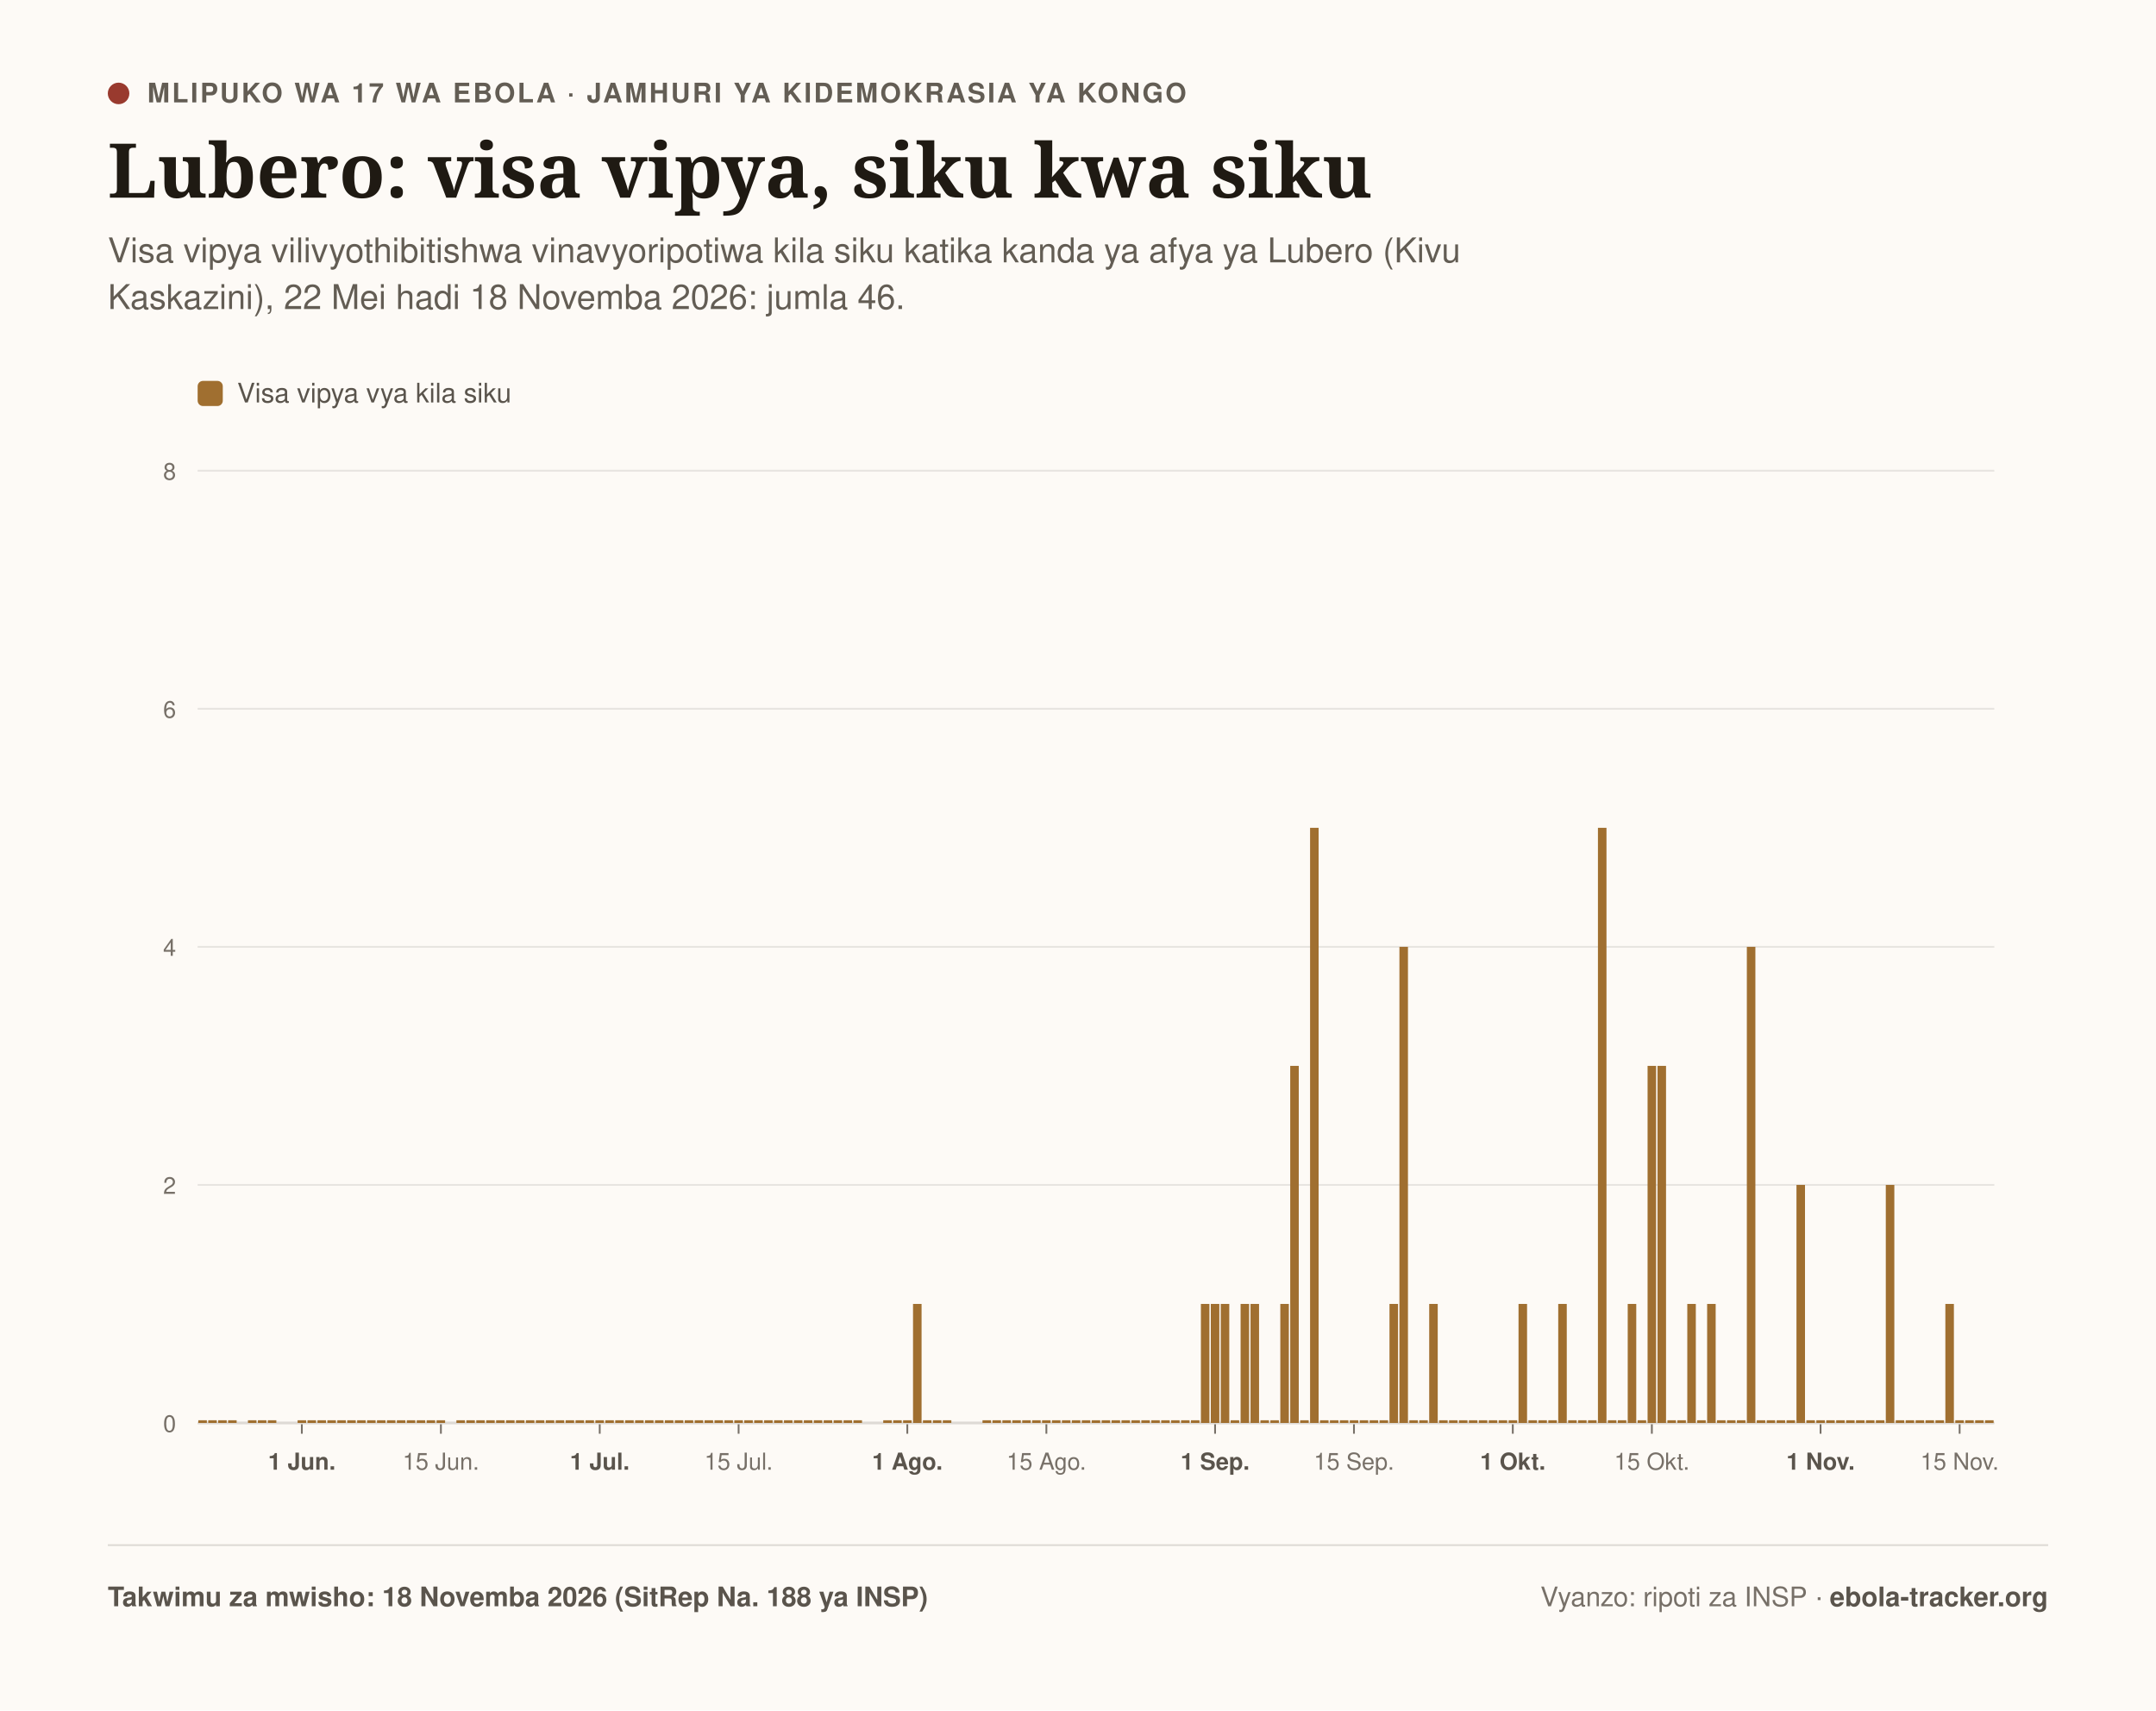
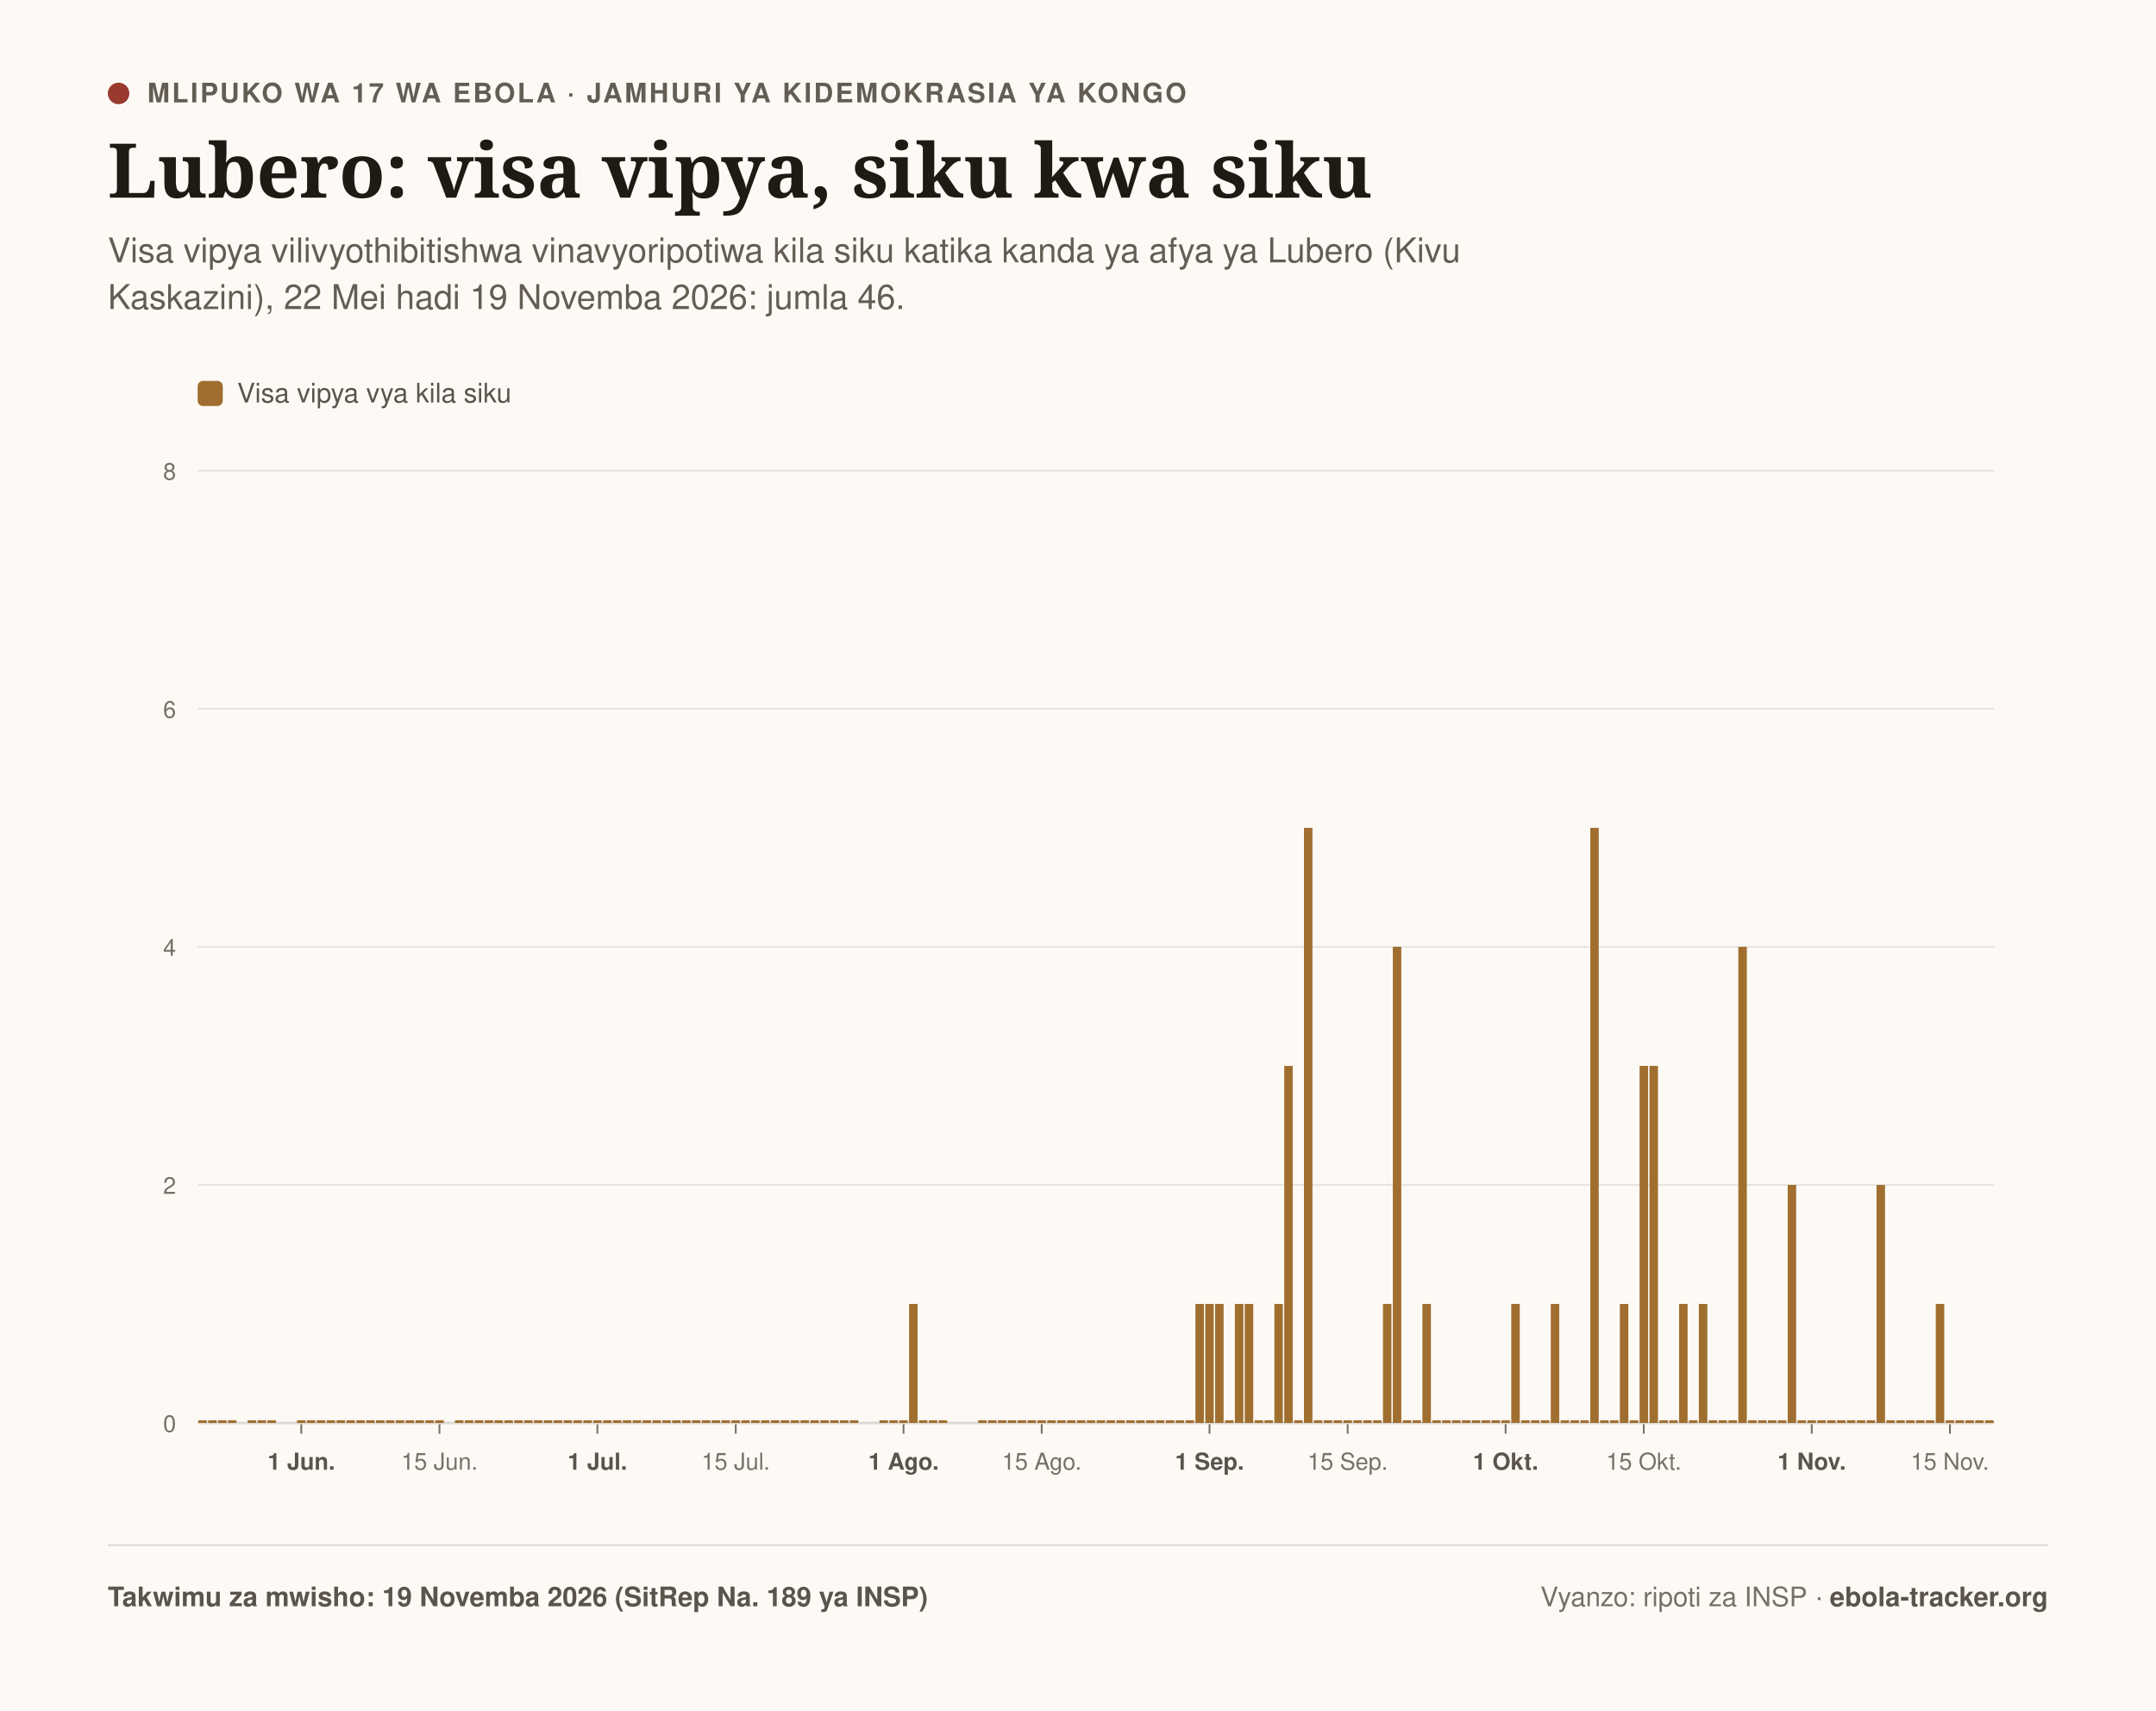
- <svg xmlns="http://www.w3.org/2000/svg" viewBox="0 0 1200 952" role="img" aria-label="Lubero: visa vipya, siku kwa siku. Visa vipya vilivyothibitishwa vinavyoripotiwa kila siku katika kanda ya afya ya Lubero (Kivu Kaskazini), 22 Mei hadi 18 Novemba 2026: jumla 46.">
+ <svg xmlns="http://www.w3.org/2000/svg" viewBox="0 0 1200 952" role="img" aria-label="Lubero: visa vipya, siku kwa siku. Visa vipya vilivyothibitishwa vinavyoripotiwa kila siku katika kanda ya afya ya Lubero (Kivu Kaskazini), 22 Mei hadi 19 Novemba 2026: jumla 46.">
  <rect width="1200" height="952" fill="#FDFAF6" />
  <circle cx="66" cy="52" r="6" fill="#993A2E" />
  <text x="82.0" y="57.0" font-family="'Public Sans',Helvetica,Arial,sans-serif" font-size="15" font-weight="700" fill="#635D54" text-anchor="start" letter-spacing=".08em">MLIPUKO WA 17 WA EBOLA · JAMHURI YA KIDEMOKRASIA YA KONGO</text>
  <text x="60.0" y="110.0" font-family="'Source Serif 4',Georgia,serif" font-size="42" font-weight="600" fill="#1F1A13" text-anchor="start">Lubero: visa vipya, siku kwa siku</text>
  <text x="60.0" y="146.0" font-family="'Public Sans',Helvetica,Arial,sans-serif" font-size="19" font-weight="400" fill="#635D54" text-anchor="start">Visa vipya vilivyothibitishwa vinavyoripotiwa kila siku katika kanda ya afya ya Lubero (Kivu</text>
-   <text x="60.0" y="172.0" font-family="'Public Sans',Helvetica,Arial,sans-serif" font-size="19" font-weight="400" fill="#635D54" text-anchor="start">Kaskazini), 22 Mei hadi 18 Novemba 2026: jumla 46.</text>
+   <text x="60.0" y="172.0" font-family="'Public Sans',Helvetica,Arial,sans-serif" font-size="19" font-weight="400" fill="#635D54" text-anchor="start">Kaskazini), 22 Mei hadi 19 Novemba 2026: jumla 46.</text>
  <rect x="110" y="212" width="14" height="14" rx="3" fill="#A06F30" />
  <text x="132.0" y="224.0" font-family="'Public Sans',Helvetica,Arial,sans-serif" font-size="15" font-weight="400" fill="#5A544C" text-anchor="start">Visa vipya vya kila siku</text>
  <line x1="110" x2="1110" y1="792.0" y2="792.0" stroke="#E7E4E0" />
  <text x="98.0" y="797.0" font-family="'Public Sans',Helvetica,Arial,sans-serif" font-size="13" font-weight="400" fill="#777068" text-anchor="end">0</text>
  <line x1="110" x2="1110" y1="659.5" y2="659.5" stroke="#E7E4E0" />
  <text x="98.0" y="664.5" font-family="'Public Sans',Helvetica,Arial,sans-serif" font-size="13" font-weight="400" fill="#777068" text-anchor="end">2</text>
  <line x1="110" x2="1110" y1="527.0" y2="527.0" stroke="#E7E4E0" />
  <text x="98.0" y="532.0" font-family="'Public Sans',Helvetica,Arial,sans-serif" font-size="13" font-weight="400" fill="#777068" text-anchor="end">4</text>
  <line x1="110" x2="1110" y1="394.5" y2="394.5" stroke="#E7E4E0" />
  <text x="98.0" y="399.5" font-family="'Public Sans',Helvetica,Arial,sans-serif" font-size="13" font-weight="400" fill="#777068" text-anchor="end">6</text>
  <line x1="110" x2="1110" y1="262.0" y2="262.0" stroke="#E7E4E0" />
  <text x="98.0" y="267.0" font-family="'Public Sans',Helvetica,Arial,sans-serif" font-size="13" font-weight="400" fill="#777068" text-anchor="end">8</text>
-   <line x1="168.0" x2="168.0" y1="792" y2="798" stroke="#777068" />
-   <text x="168.0" y="818.0" font-family="'Public Sans',Helvetica,Arial,sans-serif" font-size="13" font-weight="600" fill="#5A544C" text-anchor="middle">1 Jun.</text>
-   <line x1="245.4" x2="245.4" y1="792" y2="798" stroke="#777068" />
-   <text x="245.4" y="818.0" font-family="'Public Sans',Helvetica,Arial,sans-serif" font-size="13" font-weight="400" fill="#777068" text-anchor="middle">15 Jun.</text>
-   <line x1="333.8" x2="333.8" y1="792" y2="798" stroke="#777068" />
-   <text x="333.8" y="818.0" font-family="'Public Sans',Helvetica,Arial,sans-serif" font-size="13" font-weight="600" fill="#5A544C" text-anchor="middle">1 Jul.</text>
-   <line x1="411.1" x2="411.1" y1="792" y2="798" stroke="#777068" />
-   <text x="411.1" y="818.0" font-family="'Public Sans',Helvetica,Arial,sans-serif" font-size="13" font-weight="400" fill="#777068" text-anchor="middle">15 Jul.</text>
-   <line x1="505.0" x2="505.0" y1="792" y2="798" stroke="#777068" />
-   <text x="505.0" y="818.0" font-family="'Public Sans',Helvetica,Arial,sans-serif" font-size="13" font-weight="600" fill="#5A544C" text-anchor="middle">1 Ago.</text>
-   <line x1="582.4" x2="582.4" y1="792" y2="798" stroke="#777068" />
-   <text x="582.4" y="818.0" font-family="'Public Sans',Helvetica,Arial,sans-serif" font-size="13" font-weight="400" fill="#777068" text-anchor="middle">15 Ago.</text>
-   <line x1="676.3" x2="676.3" y1="792" y2="798" stroke="#777068" />
-   <text x="676.3" y="818.0" font-family="'Public Sans',Helvetica,Arial,sans-serif" font-size="13" font-weight="600" fill="#5A544C" text-anchor="middle">1 Sep.</text>
-   <line x1="753.6" x2="753.6" y1="792" y2="798" stroke="#777068" />
-   <text x="753.6" y="818.0" font-family="'Public Sans',Helvetica,Arial,sans-serif" font-size="13" font-weight="400" fill="#777068" text-anchor="middle">15 Sep.</text>
-   <line x1="842.0" x2="842.0" y1="792" y2="798" stroke="#777068" />
-   <text x="842.0" y="818.0" font-family="'Public Sans',Helvetica,Arial,sans-serif" font-size="13" font-weight="600" fill="#5A544C" text-anchor="middle">1 Okt.</text>
-   <line x1="919.4" x2="919.4" y1="792" y2="798" stroke="#777068" />
-   <text x="919.4" y="818.0" font-family="'Public Sans',Helvetica,Arial,sans-serif" font-size="13" font-weight="400" fill="#777068" text-anchor="middle">15 Okt.</text>
-   <line x1="1013.3" x2="1013.3" y1="792" y2="798" stroke="#777068" />
-   <text x="1013.3" y="818.0" font-family="'Public Sans',Helvetica,Arial,sans-serif" font-size="13" font-weight="600" fill="#5A544C" text-anchor="middle">1 Nov.</text>
-   <line x1="1090.7" x2="1090.7" y1="792" y2="798" stroke="#777068" />
-   <text x="1090.7" y="818.0" font-family="'Public Sans',Helvetica,Arial,sans-serif" font-size="13" font-weight="400" fill="#777068" text-anchor="middle">15 Nov.</text>
+   <line x1="167.7" x2="167.7" y1="792" y2="798" stroke="#777068" />
+   <text x="167.7" y="818.0" font-family="'Public Sans',Helvetica,Arial,sans-serif" font-size="13" font-weight="600" fill="#5A544C" text-anchor="middle">1 Jun.</text>
+   <line x1="244.6" x2="244.6" y1="792" y2="798" stroke="#777068" />
+   <text x="244.6" y="818.0" font-family="'Public Sans',Helvetica,Arial,sans-serif" font-size="13" font-weight="400" fill="#777068" text-anchor="middle">15 Jun.</text>
+   <line x1="332.5" x2="332.5" y1="792" y2="798" stroke="#777068" />
+   <text x="332.5" y="818.0" font-family="'Public Sans',Helvetica,Arial,sans-serif" font-size="13" font-weight="600" fill="#5A544C" text-anchor="middle">1 Jul.</text>
+   <line x1="409.5" x2="409.5" y1="792" y2="798" stroke="#777068" />
+   <text x="409.5" y="818.0" font-family="'Public Sans',Helvetica,Arial,sans-serif" font-size="13" font-weight="400" fill="#777068" text-anchor="middle">15 Jul.</text>
+   <line x1="502.9" x2="502.9" y1="792" y2="798" stroke="#777068" />
+   <text x="502.9" y="818.0" font-family="'Public Sans',Helvetica,Arial,sans-serif" font-size="13" font-weight="600" fill="#5A544C" text-anchor="middle">1 Ago.</text>
+   <line x1="579.8" x2="579.8" y1="792" y2="798" stroke="#777068" />
+   <text x="579.8" y="818.0" font-family="'Public Sans',Helvetica,Arial,sans-serif" font-size="13" font-weight="400" fill="#777068" text-anchor="middle">15 Ago.</text>
+   <line x1="673.2" x2="673.2" y1="792" y2="798" stroke="#777068" />
+   <text x="673.2" y="818.0" font-family="'Public Sans',Helvetica,Arial,sans-serif" font-size="13" font-weight="600" fill="#5A544C" text-anchor="middle">1 Sep.</text>
+   <line x1="750.1" x2="750.1" y1="792" y2="798" stroke="#777068" />
+   <text x="750.1" y="818.0" font-family="'Public Sans',Helvetica,Arial,sans-serif" font-size="13" font-weight="400" fill="#777068" text-anchor="middle">15 Sep.</text>
+   <line x1="838.0" x2="838.0" y1="792" y2="798" stroke="#777068" />
+   <text x="838.0" y="818.0" font-family="'Public Sans',Helvetica,Arial,sans-serif" font-size="13" font-weight="600" fill="#5A544C" text-anchor="middle">1 Okt.</text>
+   <line x1="914.9" x2="914.9" y1="792" y2="798" stroke="#777068" />
+   <text x="914.9" y="818.0" font-family="'Public Sans',Helvetica,Arial,sans-serif" font-size="13" font-weight="400" fill="#777068" text-anchor="middle">15 Okt.</text>
+   <line x1="1008.4" x2="1008.4" y1="792" y2="798" stroke="#777068" />
+   <text x="1008.4" y="818.0" font-family="'Public Sans',Helvetica,Arial,sans-serif" font-size="13" font-weight="600" fill="#5A544C" text-anchor="middle">1 Nov.</text>
+   <line x1="1085.3" x2="1085.3" y1="792" y2="798" stroke="#777068" />
+   <text x="1085.3" y="818.0" font-family="'Public Sans',Helvetica,Arial,sans-serif" font-size="13" font-weight="400" fill="#777068" text-anchor="middle">15 Nov.</text>
  <line x1="110" x2="1110" y1="792" y2="792" stroke="#DEDAD5" stroke-width="1.5" />
-   <rect x="110.39" y="790.50" width="4.75" height="1.50" fill="#A06F30" />
-   <rect x="115.91" y="790.50" width="4.75" height="1.50" fill="#A06F30" />
-   <rect x="121.44" y="790.50" width="4.75" height="1.50" fill="#A06F30" />
-   <rect x="126.96" y="790.50" width="4.75" height="1.50" fill="#A06F30" />
-   <rect x="138.01" y="790.50" width="4.75" height="1.50" fill="#A06F30" />
-   <rect x="143.54" y="790.50" width="4.75" height="1.50" fill="#A06F30" />
-   <rect x="149.06" y="790.50" width="4.75" height="1.50" fill="#A06F30" />
-   <rect x="165.64" y="790.50" width="4.75" height="1.50" fill="#A06F30" />
-   <rect x="171.16" y="790.50" width="4.75" height="1.50" fill="#A06F30" />
-   <rect x="176.69" y="790.50" width="4.75" height="1.50" fill="#A06F30" />
-   <rect x="182.21" y="790.50" width="4.75" height="1.50" fill="#A06F30" />
-   <rect x="187.73" y="790.50" width="4.75" height="1.50" fill="#A06F30" />
-   <rect x="193.26" y="790.50" width="4.75" height="1.50" fill="#A06F30" />
-   <rect x="198.78" y="790.50" width="4.75" height="1.50" fill="#A06F30" />
-   <rect x="204.31" y="790.50" width="4.75" height="1.50" fill="#A06F30" />
-   <rect x="209.83" y="790.50" width="4.75" height="1.50" fill="#A06F30" />
-   <rect x="215.36" y="790.50" width="4.75" height="1.50" fill="#A06F30" />
-   <rect x="220.88" y="790.50" width="4.75" height="1.50" fill="#A06F30" />
-   <rect x="226.41" y="790.50" width="4.75" height="1.50" fill="#A06F30" />
-   <rect x="231.93" y="790.50" width="4.75" height="1.50" fill="#A06F30" />
-   <rect x="237.46" y="790.50" width="4.75" height="1.50" fill="#A06F30" />
-   <rect x="242.98" y="790.50" width="4.75" height="1.50" fill="#A06F30" />
-   <rect x="254.03" y="790.50" width="4.75" height="1.50" fill="#A06F30" />
-   <rect x="259.56" y="790.50" width="4.75" height="1.50" fill="#A06F30" />
-   <rect x="265.08" y="790.50" width="4.75" height="1.50" fill="#A06F30" />
-   <rect x="270.61" y="790.50" width="4.75" height="1.50" fill="#A06F30" />
-   <rect x="276.13" y="790.50" width="4.75" height="1.50" fill="#A06F30" />
-   <rect x="281.66" y="790.50" width="4.75" height="1.50" fill="#A06F30" />
-   <rect x="287.18" y="790.50" width="4.75" height="1.50" fill="#A06F30" />
-   <rect x="292.71" y="790.50" width="4.75" height="1.50" fill="#A06F30" />
-   <rect x="298.23" y="790.50" width="4.75" height="1.50" fill="#A06F30" />
-   <rect x="303.76" y="790.50" width="4.75" height="1.50" fill="#A06F30" />
-   <rect x="309.28" y="790.50" width="4.75" height="1.50" fill="#A06F30" />
-   <rect x="314.81" y="790.50" width="4.75" height="1.50" fill="#A06F30" />
-   <rect x="320.33" y="790.50" width="4.75" height="1.50" fill="#A06F30" />
-   <rect x="325.86" y="790.50" width="4.75" height="1.50" fill="#A06F30" />
-   <rect x="331.38" y="790.50" width="4.75" height="1.50" fill="#A06F30" />
-   <rect x="336.91" y="790.50" width="4.75" height="1.50" fill="#A06F30" />
-   <rect x="342.43" y="790.50" width="4.75" height="1.50" fill="#A06F30" />
-   <rect x="347.96" y="790.50" width="4.75" height="1.50" fill="#A06F30" />
-   <rect x="353.48" y="790.50" width="4.75" height="1.50" fill="#A06F30" />
-   <rect x="359.01" y="790.50" width="4.75" height="1.50" fill="#A06F30" />
-   <rect x="364.53" y="790.50" width="4.75" height="1.50" fill="#A06F30" />
-   <rect x="370.06" y="790.50" width="4.75" height="1.50" fill="#A06F30" />
-   <rect x="375.58" y="790.50" width="4.75" height="1.50" fill="#A06F30" />
-   <rect x="381.10" y="790.50" width="4.75" height="1.50" fill="#A06F30" />
-   <rect x="386.63" y="790.50" width="4.75" height="1.50" fill="#A06F30" />
-   <rect x="392.15" y="790.50" width="4.75" height="1.50" fill="#A06F30" />
-   <rect x="397.68" y="790.50" width="4.75" height="1.50" fill="#A06F30" />
-   <rect x="403.20" y="790.50" width="4.75" height="1.50" fill="#A06F30" />
-   <rect x="408.73" y="790.50" width="4.75" height="1.50" fill="#A06F30" />
-   <rect x="414.25" y="790.50" width="4.75" height="1.50" fill="#A06F30" />
-   <rect x="419.78" y="790.50" width="4.75" height="1.50" fill="#A06F30" />
-   <rect x="425.30" y="790.50" width="4.75" height="1.50" fill="#A06F30" />
-   <rect x="430.83" y="790.50" width="4.75" height="1.50" fill="#A06F30" />
-   <rect x="436.35" y="790.50" width="4.75" height="1.50" fill="#A06F30" />
-   <rect x="441.88" y="790.50" width="4.75" height="1.50" fill="#A06F30" />
-   <rect x="447.40" y="790.50" width="4.75" height="1.50" fill="#A06F30" />
-   <rect x="452.93" y="790.50" width="4.75" height="1.50" fill="#A06F30" />
-   <rect x="458.45" y="790.50" width="4.75" height="1.50" fill="#A06F30" />
-   <rect x="463.98" y="790.50" width="4.75" height="1.50" fill="#A06F30" />
-   <rect x="469.50" y="790.50" width="4.75" height="1.50" fill="#A06F30" />
-   <rect x="475.03" y="790.50" width="4.75" height="1.50" fill="#A06F30" />
-   <rect x="491.60" y="790.50" width="4.75" height="1.50" fill="#A06F30" />
-   <rect x="497.13" y="790.50" width="4.75" height="1.50" fill="#A06F30" />
-   <rect x="502.65" y="790.50" width="4.75" height="1.50" fill="#A06F30" />
-   <rect x="508.18" y="725.75" width="4.75" height="66.25" fill="#A06F30" />
-   <rect x="513.70" y="790.50" width="4.75" height="1.50" fill="#A06F30" />
-   <rect x="519.23" y="790.50" width="4.75" height="1.50" fill="#A06F30" />
-   <rect x="524.75" y="790.50" width="4.75" height="1.50" fill="#A06F30" />
-   <rect x="546.85" y="790.50" width="4.75" height="1.50" fill="#A06F30" />
-   <rect x="552.38" y="790.50" width="4.75" height="1.50" fill="#A06F30" />
-   <rect x="557.90" y="790.50" width="4.75" height="1.50" fill="#A06F30" />
-   <rect x="563.43" y="790.50" width="4.75" height="1.50" fill="#A06F30" />
-   <rect x="568.95" y="790.50" width="4.75" height="1.50" fill="#A06F30" />
-   <rect x="574.48" y="790.50" width="4.75" height="1.50" fill="#A06F30" />
-   <rect x="580.00" y="790.50" width="4.75" height="1.50" fill="#A06F30" />
-   <rect x="585.52" y="790.50" width="4.75" height="1.50" fill="#A06F30" />
-   <rect x="591.05" y="790.50" width="4.75" height="1.50" fill="#A06F30" />
-   <rect x="596.57" y="790.50" width="4.75" height="1.50" fill="#A06F30" />
-   <rect x="602.10" y="790.50" width="4.75" height="1.50" fill="#A06F30" />
-   <rect x="607.62" y="790.50" width="4.75" height="1.50" fill="#A06F30" />
-   <rect x="613.15" y="790.50" width="4.75" height="1.50" fill="#A06F30" />
-   <rect x="618.67" y="790.50" width="4.75" height="1.50" fill="#A06F30" />
-   <rect x="624.20" y="790.50" width="4.75" height="1.50" fill="#A06F30" />
-   <rect x="629.72" y="790.50" width="4.75" height="1.50" fill="#A06F30" />
-   <rect x="635.25" y="790.50" width="4.75" height="1.50" fill="#A06F30" />
-   <rect x="640.77" y="790.50" width="4.75" height="1.50" fill="#A06F30" />
-   <rect x="646.30" y="790.50" width="4.75" height="1.50" fill="#A06F30" />
-   <rect x="651.82" y="790.50" width="4.75" height="1.50" fill="#A06F30" />
-   <rect x="657.35" y="790.50" width="4.75" height="1.50" fill="#A06F30" />
-   <rect x="662.87" y="790.50" width="4.75" height="1.50" fill="#A06F30" />
-   <rect x="668.40" y="725.75" width="4.75" height="66.25" fill="#A06F30" />
-   <rect x="673.92" y="725.75" width="4.75" height="66.25" fill="#A06F30" />
-   <rect x="679.45" y="725.75" width="4.75" height="66.25" fill="#A06F30" />
-   <rect x="684.97" y="790.50" width="4.75" height="1.50" fill="#A06F30" />
-   <rect x="690.50" y="725.75" width="4.75" height="66.25" fill="#A06F30" />
-   <rect x="696.02" y="725.75" width="4.75" height="66.25" fill="#A06F30" />
-   <rect x="701.55" y="790.50" width="4.75" height="1.50" fill="#A06F30" />
-   <rect x="707.07" y="790.50" width="4.75" height="1.50" fill="#A06F30" />
-   <rect x="712.60" y="725.75" width="4.75" height="66.25" fill="#A06F30" />
-   <rect x="718.12" y="593.25" width="4.75" height="198.75" fill="#A06F30" />
-   <rect x="723.65" y="790.50" width="4.75" height="1.50" fill="#A06F30" />
-   <rect x="729.17" y="460.75" width="4.75" height="331.25" fill="#A06F30" />
-   <rect x="734.70" y="790.50" width="4.75" height="1.50" fill="#A06F30" />
-   <rect x="740.22" y="790.50" width="4.75" height="1.50" fill="#A06F30" />
-   <rect x="745.75" y="790.50" width="4.75" height="1.50" fill="#A06F30" />
-   <rect x="751.27" y="790.50" width="4.75" height="1.50" fill="#A06F30" />
-   <rect x="756.80" y="790.50" width="4.75" height="1.50" fill="#A06F30" />
-   <rect x="762.32" y="790.50" width="4.75" height="1.50" fill="#A06F30" />
-   <rect x="767.85" y="790.50" width="4.75" height="1.50" fill="#A06F30" />
-   <rect x="773.37" y="725.75" width="4.75" height="66.25" fill="#A06F30" />
-   <rect x="778.90" y="527.00" width="4.75" height="265.00" fill="#A06F30" />
-   <rect x="784.42" y="790.50" width="4.75" height="1.50" fill="#A06F30" />
-   <rect x="789.94" y="790.50" width="4.75" height="1.50" fill="#A06F30" />
-   <rect x="795.47" y="725.75" width="4.75" height="66.25" fill="#A06F30" />
-   <rect x="800.99" y="790.50" width="4.75" height="1.50" fill="#A06F30" />
-   <rect x="806.52" y="790.50" width="4.75" height="1.50" fill="#A06F30" />
-   <rect x="812.04" y="790.50" width="4.75" height="1.50" fill="#A06F30" />
-   <rect x="817.57" y="790.50" width="4.75" height="1.50" fill="#A06F30" />
-   <rect x="823.09" y="790.50" width="4.75" height="1.50" fill="#A06F30" />
-   <rect x="828.62" y="790.50" width="4.75" height="1.50" fill="#A06F30" />
-   <rect x="834.14" y="790.50" width="4.75" height="1.50" fill="#A06F30" />
-   <rect x="839.67" y="790.50" width="4.75" height="1.50" fill="#A06F30" />
-   <rect x="845.19" y="725.75" width="4.75" height="66.25" fill="#A06F30" />
-   <rect x="850.72" y="790.50" width="4.75" height="1.50" fill="#A06F30" />
-   <rect x="856.24" y="790.50" width="4.75" height="1.50" fill="#A06F30" />
-   <rect x="861.77" y="790.50" width="4.75" height="1.50" fill="#A06F30" />
-   <rect x="867.29" y="725.75" width="4.75" height="66.25" fill="#A06F30" />
-   <rect x="872.82" y="790.50" width="4.75" height="1.50" fill="#A06F30" />
-   <rect x="878.34" y="790.50" width="4.75" height="1.50" fill="#A06F30" />
-   <rect x="883.87" y="790.50" width="4.75" height="1.50" fill="#A06F30" />
-   <rect x="889.39" y="460.75" width="4.75" height="331.25" fill="#A06F30" />
-   <rect x="894.92" y="790.50" width="4.75" height="1.50" fill="#A06F30" />
-   <rect x="900.44" y="790.50" width="4.75" height="1.50" fill="#A06F30" />
-   <rect x="905.97" y="725.75" width="4.75" height="66.25" fill="#A06F30" />
-   <rect x="911.49" y="790.50" width="4.75" height="1.50" fill="#A06F30" />
-   <rect x="917.02" y="593.25" width="4.75" height="198.75" fill="#A06F30" />
-   <rect x="922.54" y="593.25" width="4.75" height="198.75" fill="#A06F30" />
-   <rect x="928.07" y="790.50" width="4.75" height="1.50" fill="#A06F30" />
-   <rect x="933.59" y="790.50" width="4.75" height="1.50" fill="#A06F30" />
-   <rect x="939.12" y="725.75" width="4.75" height="66.25" fill="#A06F30" />
-   <rect x="944.64" y="790.50" width="4.75" height="1.50" fill="#A06F30" />
-   <rect x="950.17" y="725.75" width="4.75" height="66.25" fill="#A06F30" />
-   <rect x="955.69" y="790.50" width="4.75" height="1.50" fill="#A06F30" />
-   <rect x="961.22" y="790.50" width="4.75" height="1.50" fill="#A06F30" />
-   <rect x="966.74" y="790.50" width="4.75" height="1.50" fill="#A06F30" />
-   <rect x="972.27" y="527.00" width="4.75" height="265.00" fill="#A06F30" />
-   <rect x="977.79" y="790.50" width="4.75" height="1.50" fill="#A06F30" />
-   <rect x="983.31" y="790.50" width="4.75" height="1.50" fill="#A06F30" />
-   <rect x="988.84" y="790.50" width="4.75" height="1.50" fill="#A06F30" />
-   <rect x="994.36" y="790.50" width="4.75" height="1.50" fill="#A06F30" />
-   <rect x="999.89" y="659.50" width="4.75" height="132.50" fill="#A06F30" />
-   <rect x="1005.41" y="790.50" width="4.75" height="1.50" fill="#A06F30" />
-   <rect x="1010.94" y="790.50" width="4.75" height="1.50" fill="#A06F30" />
-   <rect x="1016.46" y="790.50" width="4.75" height="1.50" fill="#A06F30" />
-   <rect x="1021.99" y="790.50" width="4.75" height="1.50" fill="#A06F30" />
-   <rect x="1027.51" y="790.50" width="4.75" height="1.50" fill="#A06F30" />
-   <rect x="1033.04" y="790.50" width="4.75" height="1.50" fill="#A06F30" />
-   <rect x="1038.56" y="790.50" width="4.75" height="1.50" fill="#A06F30" />
-   <rect x="1044.09" y="790.50" width="4.75" height="1.50" fill="#A06F30" />
-   <rect x="1049.61" y="659.50" width="4.75" height="132.50" fill="#A06F30" />
-   <rect x="1055.14" y="790.50" width="4.75" height="1.50" fill="#A06F30" />
-   <rect x="1060.66" y="790.50" width="4.75" height="1.50" fill="#A06F30" />
-   <rect x="1066.19" y="790.50" width="4.75" height="1.50" fill="#A06F30" />
-   <rect x="1071.71" y="790.50" width="4.75" height="1.50" fill="#A06F30" />
-   <rect x="1077.24" y="790.50" width="4.75" height="1.50" fill="#A06F30" />
-   <rect x="1082.76" y="725.75" width="4.75" height="66.25" fill="#A06F30" />
-   <rect x="1088.29" y="790.50" width="4.75" height="1.50" fill="#A06F30" />
-   <rect x="1093.81" y="790.50" width="4.75" height="1.50" fill="#A06F30" />
-   <rect x="1099.34" y="790.50" width="4.75" height="1.50" fill="#A06F30" />
-   <rect x="1104.86" y="790.50" width="4.75" height="1.50" fill="#A06F30" />
+   <rect x="110.38" y="790.50" width="4.73" height="1.50" fill="#A06F30" />
+   <rect x="115.88" y="790.50" width="4.73" height="1.50" fill="#A06F30" />
+   <rect x="121.37" y="790.50" width="4.73" height="1.50" fill="#A06F30" />
+   <rect x="126.87" y="790.50" width="4.73" height="1.50" fill="#A06F30" />
+   <rect x="137.86" y="790.50" width="4.73" height="1.50" fill="#A06F30" />
+   <rect x="143.35" y="790.50" width="4.73" height="1.50" fill="#A06F30" />
+   <rect x="148.85" y="790.50" width="4.73" height="1.50" fill="#A06F30" />
+   <rect x="165.33" y="790.50" width="4.73" height="1.50" fill="#A06F30" />
+   <rect x="170.82" y="790.50" width="4.73" height="1.50" fill="#A06F30" />
+   <rect x="176.32" y="790.50" width="4.73" height="1.50" fill="#A06F30" />
+   <rect x="181.81" y="790.50" width="4.73" height="1.50" fill="#A06F30" />
+   <rect x="187.31" y="790.50" width="4.73" height="1.50" fill="#A06F30" />
+   <rect x="192.80" y="790.50" width="4.73" height="1.50" fill="#A06F30" />
+   <rect x="198.30" y="790.50" width="4.73" height="1.50" fill="#A06F30" />
+   <rect x="203.79" y="790.50" width="4.73" height="1.50" fill="#A06F30" />
+   <rect x="209.29" y="790.50" width="4.73" height="1.50" fill="#A06F30" />
+   <rect x="214.78" y="790.50" width="4.73" height="1.50" fill="#A06F30" />
+   <rect x="220.27" y="790.50" width="4.73" height="1.50" fill="#A06F30" />
+   <rect x="225.77" y="790.50" width="4.73" height="1.50" fill="#A06F30" />
+   <rect x="231.26" y="790.50" width="4.73" height="1.50" fill="#A06F30" />
+   <rect x="236.76" y="790.50" width="4.73" height="1.50" fill="#A06F30" />
+   <rect x="242.25" y="790.50" width="4.73" height="1.50" fill="#A06F30" />
+   <rect x="253.24" y="790.50" width="4.73" height="1.50" fill="#A06F30" />
+   <rect x="258.74" y="790.50" width="4.73" height="1.50" fill="#A06F30" />
+   <rect x="264.23" y="790.50" width="4.73" height="1.50" fill="#A06F30" />
+   <rect x="269.73" y="790.50" width="4.73" height="1.50" fill="#A06F30" />
+   <rect x="275.22" y="790.50" width="4.73" height="1.50" fill="#A06F30" />
+   <rect x="280.71" y="790.50" width="4.73" height="1.50" fill="#A06F30" />
+   <rect x="286.21" y="790.50" width="4.73" height="1.50" fill="#A06F30" />
+   <rect x="291.70" y="790.50" width="4.73" height="1.50" fill="#A06F30" />
+   <rect x="297.20" y="790.50" width="4.73" height="1.50" fill="#A06F30" />
+   <rect x="302.69" y="790.50" width="4.73" height="1.50" fill="#A06F30" />
+   <rect x="308.19" y="790.50" width="4.73" height="1.50" fill="#A06F30" />
+   <rect x="313.68" y="790.50" width="4.73" height="1.50" fill="#A06F30" />
+   <rect x="319.18" y="790.50" width="4.73" height="1.50" fill="#A06F30" />
+   <rect x="324.67" y="790.50" width="4.73" height="1.50" fill="#A06F30" />
+   <rect x="330.16" y="790.50" width="4.73" height="1.50" fill="#A06F30" />
+   <rect x="335.66" y="790.50" width="4.73" height="1.50" fill="#A06F30" />
+   <rect x="341.15" y="790.50" width="4.73" height="1.50" fill="#A06F30" />
+   <rect x="346.65" y="790.50" width="4.73" height="1.50" fill="#A06F30" />
+   <rect x="352.14" y="790.50" width="4.73" height="1.50" fill="#A06F30" />
+   <rect x="357.64" y="790.50" width="4.73" height="1.50" fill="#A06F30" />
+   <rect x="363.13" y="790.50" width="4.73" height="1.50" fill="#A06F30" />
+   <rect x="368.63" y="790.50" width="4.73" height="1.50" fill="#A06F30" />
+   <rect x="374.12" y="790.50" width="4.73" height="1.50" fill="#A06F30" />
+   <rect x="379.62" y="790.50" width="4.73" height="1.50" fill="#A06F30" />
+   <rect x="385.11" y="790.50" width="4.73" height="1.50" fill="#A06F30" />
+   <rect x="390.60" y="790.50" width="4.73" height="1.50" fill="#A06F30" />
+   <rect x="396.10" y="790.50" width="4.73" height="1.50" fill="#A06F30" />
+   <rect x="401.59" y="790.50" width="4.73" height="1.50" fill="#A06F30" />
+   <rect x="407.09" y="790.50" width="4.73" height="1.50" fill="#A06F30" />
+   <rect x="412.58" y="790.50" width="4.73" height="1.50" fill="#A06F30" />
+   <rect x="418.08" y="790.50" width="4.73" height="1.50" fill="#A06F30" />
+   <rect x="423.57" y="790.50" width="4.73" height="1.50" fill="#A06F30" />
+   <rect x="429.07" y="790.50" width="4.73" height="1.50" fill="#A06F30" />
+   <rect x="434.56" y="790.50" width="4.73" height="1.50" fill="#A06F30" />
+   <rect x="440.05" y="790.50" width="4.73" height="1.50" fill="#A06F30" />
+   <rect x="445.55" y="790.50" width="4.73" height="1.50" fill="#A06F30" />
+   <rect x="451.04" y="790.50" width="4.73" height="1.50" fill="#A06F30" />
+   <rect x="456.54" y="790.50" width="4.73" height="1.50" fill="#A06F30" />
+   <rect x="462.03" y="790.50" width="4.73" height="1.50" fill="#A06F30" />
+   <rect x="467.53" y="790.50" width="4.73" height="1.50" fill="#A06F30" />
+   <rect x="473.02" y="790.50" width="4.73" height="1.50" fill="#A06F30" />
+   <rect x="489.51" y="790.50" width="4.73" height="1.50" fill="#A06F30" />
+   <rect x="495.00" y="790.50" width="4.73" height="1.50" fill="#A06F30" />
+   <rect x="500.49" y="790.50" width="4.73" height="1.50" fill="#A06F30" />
+   <rect x="505.99" y="725.75" width="4.73" height="66.25" fill="#A06F30" />
+   <rect x="511.48" y="790.50" width="4.73" height="1.50" fill="#A06F30" />
+   <rect x="516.98" y="790.50" width="4.73" height="1.50" fill="#A06F30" />
+   <rect x="522.47" y="790.50" width="4.73" height="1.50" fill="#A06F30" />
+   <rect x="544.45" y="790.50" width="4.73" height="1.50" fill="#A06F30" />
+   <rect x="549.95" y="790.50" width="4.73" height="1.50" fill="#A06F30" />
+   <rect x="555.44" y="790.50" width="4.73" height="1.50" fill="#A06F30" />
+   <rect x="560.93" y="790.50" width="4.73" height="1.50" fill="#A06F30" />
+   <rect x="566.43" y="790.50" width="4.73" height="1.50" fill="#A06F30" />
+   <rect x="571.92" y="790.50" width="4.73" height="1.50" fill="#A06F30" />
+   <rect x="577.42" y="790.50" width="4.73" height="1.50" fill="#A06F30" />
+   <rect x="582.91" y="790.50" width="4.73" height="1.50" fill="#A06F30" />
+   <rect x="588.41" y="790.50" width="4.73" height="1.50" fill="#A06F30" />
+   <rect x="593.90" y="790.50" width="4.73" height="1.50" fill="#A06F30" />
+   <rect x="599.40" y="790.50" width="4.73" height="1.50" fill="#A06F30" />
+   <rect x="604.89" y="790.50" width="4.73" height="1.50" fill="#A06F30" />
+   <rect x="610.38" y="790.50" width="4.73" height="1.50" fill="#A06F30" />
+   <rect x="615.88" y="790.50" width="4.73" height="1.50" fill="#A06F30" />
+   <rect x="621.37" y="790.50" width="4.73" height="1.50" fill="#A06F30" />
+   <rect x="626.87" y="790.50" width="4.73" height="1.50" fill="#A06F30" />
+   <rect x="632.36" y="790.50" width="4.73" height="1.50" fill="#A06F30" />
+   <rect x="637.86" y="790.50" width="4.73" height="1.50" fill="#A06F30" />
+   <rect x="643.35" y="790.50" width="4.73" height="1.50" fill="#A06F30" />
+   <rect x="648.85" y="790.50" width="4.73" height="1.50" fill="#A06F30" />
+   <rect x="654.34" y="790.50" width="4.73" height="1.50" fill="#A06F30" />
+   <rect x="659.84" y="790.50" width="4.73" height="1.50" fill="#A06F30" />
+   <rect x="665.33" y="725.75" width="4.73" height="66.25" fill="#A06F30" />
+   <rect x="670.82" y="725.75" width="4.73" height="66.25" fill="#A06F30" />
+   <rect x="676.32" y="725.75" width="4.73" height="66.25" fill="#A06F30" />
+   <rect x="681.81" y="790.50" width="4.73" height="1.50" fill="#A06F30" />
+   <rect x="687.31" y="725.75" width="4.73" height="66.25" fill="#A06F30" />
+   <rect x="692.80" y="725.75" width="4.73" height="66.25" fill="#A06F30" />
+   <rect x="698.30" y="790.50" width="4.73" height="1.50" fill="#A06F30" />
+   <rect x="703.79" y="790.50" width="4.73" height="1.50" fill="#A06F30" />
+   <rect x="709.29" y="725.75" width="4.73" height="66.25" fill="#A06F30" />
+   <rect x="714.78" y="593.25" width="4.73" height="198.75" fill="#A06F30" />
+   <rect x="720.27" y="790.50" width="4.73" height="1.50" fill="#A06F30" />
+   <rect x="725.77" y="460.75" width="4.73" height="331.25" fill="#A06F30" />
+   <rect x="731.26" y="790.50" width="4.73" height="1.50" fill="#A06F30" />
+   <rect x="736.76" y="790.50" width="4.73" height="1.50" fill="#A06F30" />
+   <rect x="742.25" y="790.50" width="4.73" height="1.50" fill="#A06F30" />
+   <rect x="747.75" y="790.50" width="4.73" height="1.50" fill="#A06F30" />
+   <rect x="753.24" y="790.50" width="4.73" height="1.50" fill="#A06F30" />
+   <rect x="758.74" y="790.50" width="4.73" height="1.50" fill="#A06F30" />
+   <rect x="764.23" y="790.50" width="4.73" height="1.50" fill="#A06F30" />
+   <rect x="769.73" y="725.75" width="4.73" height="66.25" fill="#A06F30" />
+   <rect x="775.22" y="527.00" width="4.73" height="265.00" fill="#A06F30" />
+   <rect x="780.71" y="790.50" width="4.73" height="1.50" fill="#A06F30" />
+   <rect x="786.21" y="790.50" width="4.73" height="1.50" fill="#A06F30" />
+   <rect x="791.70" y="725.75" width="4.73" height="66.25" fill="#A06F30" />
+   <rect x="797.20" y="790.50" width="4.73" height="1.50" fill="#A06F30" />
+   <rect x="802.69" y="790.50" width="4.73" height="1.50" fill="#A06F30" />
+   <rect x="808.19" y="790.50" width="4.73" height="1.50" fill="#A06F30" />
+   <rect x="813.68" y="790.50" width="4.73" height="1.50" fill="#A06F30" />
+   <rect x="819.18" y="790.50" width="4.73" height="1.50" fill="#A06F30" />
+   <rect x="824.67" y="790.50" width="4.73" height="1.50" fill="#A06F30" />
+   <rect x="830.16" y="790.50" width="4.73" height="1.50" fill="#A06F30" />
+   <rect x="835.66" y="790.50" width="4.73" height="1.50" fill="#A06F30" />
+   <rect x="841.15" y="725.75" width="4.73" height="66.25" fill="#A06F30" />
+   <rect x="846.65" y="790.50" width="4.73" height="1.50" fill="#A06F30" />
+   <rect x="852.14" y="790.50" width="4.73" height="1.50" fill="#A06F30" />
+   <rect x="857.64" y="790.50" width="4.73" height="1.50" fill="#A06F30" />
+   <rect x="863.13" y="725.75" width="4.73" height="66.25" fill="#A06F30" />
+   <rect x="868.63" y="790.50" width="4.73" height="1.50" fill="#A06F30" />
+   <rect x="874.12" y="790.50" width="4.73" height="1.50" fill="#A06F30" />
+   <rect x="879.62" y="790.50" width="4.73" height="1.50" fill="#A06F30" />
+   <rect x="885.11" y="460.75" width="4.73" height="331.25" fill="#A06F30" />
+   <rect x="890.60" y="790.50" width="4.73" height="1.50" fill="#A06F30" />
+   <rect x="896.10" y="790.50" width="4.73" height="1.50" fill="#A06F30" />
+   <rect x="901.59" y="725.75" width="4.73" height="66.25" fill="#A06F30" />
+   <rect x="907.09" y="790.50" width="4.73" height="1.50" fill="#A06F30" />
+   <rect x="912.58" y="593.25" width="4.73" height="198.75" fill="#A06F30" />
+   <rect x="918.08" y="593.25" width="4.73" height="198.75" fill="#A06F30" />
+   <rect x="923.57" y="790.50" width="4.73" height="1.50" fill="#A06F30" />
+   <rect x="929.07" y="790.50" width="4.73" height="1.50" fill="#A06F30" />
+   <rect x="934.56" y="725.75" width="4.73" height="66.25" fill="#A06F30" />
+   <rect x="940.05" y="790.50" width="4.73" height="1.50" fill="#A06F30" />
+   <rect x="945.55" y="725.75" width="4.73" height="66.25" fill="#A06F30" />
+   <rect x="951.04" y="790.50" width="4.73" height="1.50" fill="#A06F30" />
+   <rect x="956.54" y="790.50" width="4.73" height="1.50" fill="#A06F30" />
+   <rect x="962.03" y="790.50" width="4.73" height="1.50" fill="#A06F30" />
+   <rect x="967.53" y="527.00" width="4.73" height="265.00" fill="#A06F30" />
+   <rect x="973.02" y="790.50" width="4.73" height="1.50" fill="#A06F30" />
+   <rect x="978.52" y="790.50" width="4.73" height="1.50" fill="#A06F30" />
+   <rect x="984.01" y="790.50" width="4.73" height="1.50" fill="#A06F30" />
+   <rect x="989.51" y="790.50" width="4.73" height="1.50" fill="#A06F30" />
+   <rect x="995.00" y="659.50" width="4.73" height="132.50" fill="#A06F30" />
+   <rect x="1000.49" y="790.50" width="4.73" height="1.50" fill="#A06F30" />
+   <rect x="1005.99" y="790.50" width="4.73" height="1.50" fill="#A06F30" />
+   <rect x="1011.48" y="790.50" width="4.73" height="1.50" fill="#A06F30" />
+   <rect x="1016.98" y="790.50" width="4.73" height="1.50" fill="#A06F30" />
+   <rect x="1022.47" y="790.50" width="4.73" height="1.50" fill="#A06F30" />
+   <rect x="1027.97" y="790.50" width="4.73" height="1.50" fill="#A06F30" />
+   <rect x="1033.46" y="790.50" width="4.73" height="1.50" fill="#A06F30" />
+   <rect x="1038.96" y="790.50" width="4.73" height="1.50" fill="#A06F30" />
+   <rect x="1044.45" y="659.50" width="4.73" height="132.50" fill="#A06F30" />
+   <rect x="1049.95" y="790.50" width="4.73" height="1.50" fill="#A06F30" />
+   <rect x="1055.44" y="790.50" width="4.73" height="1.50" fill="#A06F30" />
+   <rect x="1060.93" y="790.50" width="4.73" height="1.50" fill="#A06F30" />
+   <rect x="1066.43" y="790.50" width="4.73" height="1.50" fill="#A06F30" />
+   <rect x="1071.92" y="790.50" width="4.73" height="1.50" fill="#A06F30" />
+   <rect x="1077.42" y="725.75" width="4.73" height="66.25" fill="#A06F30" />
+   <rect x="1082.91" y="790.50" width="4.73" height="1.50" fill="#A06F30" />
+   <rect x="1088.41" y="790.50" width="4.73" height="1.50" fill="#A06F30" />
+   <rect x="1093.90" y="790.50" width="4.73" height="1.50" fill="#A06F30" />
+   <rect x="1099.40" y="790.50" width="4.73" height="1.50" fill="#A06F30" />
+   <rect x="1104.89" y="790.50" width="4.73" height="1.50" fill="#A06F30" />
  <line x1="60" x2="1140" y1="860" y2="860" stroke="#DEDAD5" />
-   <text x="60.0" y="894.0" font-family="'Public Sans',Helvetica,Arial,sans-serif" font-size="15" font-weight="600" fill="#5A544C" text-anchor="start">Takwimu za mwisho: 18 Novemba 2026 (SitRep Na. 188 ya INSP)</text>
+   <text x="60.0" y="894.0" font-family="'Public Sans',Helvetica,Arial,sans-serif" font-size="15" font-weight="600" fill="#5A544C" text-anchor="start">Takwimu za mwisho: 19 Novemba 2026 (SitRep Na. 189 ya INSP)</text>
  <text x="1140" y="894" text-anchor="end" font-family="'Public Sans',Helvetica,Arial,sans-serif" font-size="15" fill="#777068">Vyanzo: ripoti za INSP · <tspan font-weight="700" fill="#5A544C">ebola-tracker.org</tspan>
  </text>
</svg>
